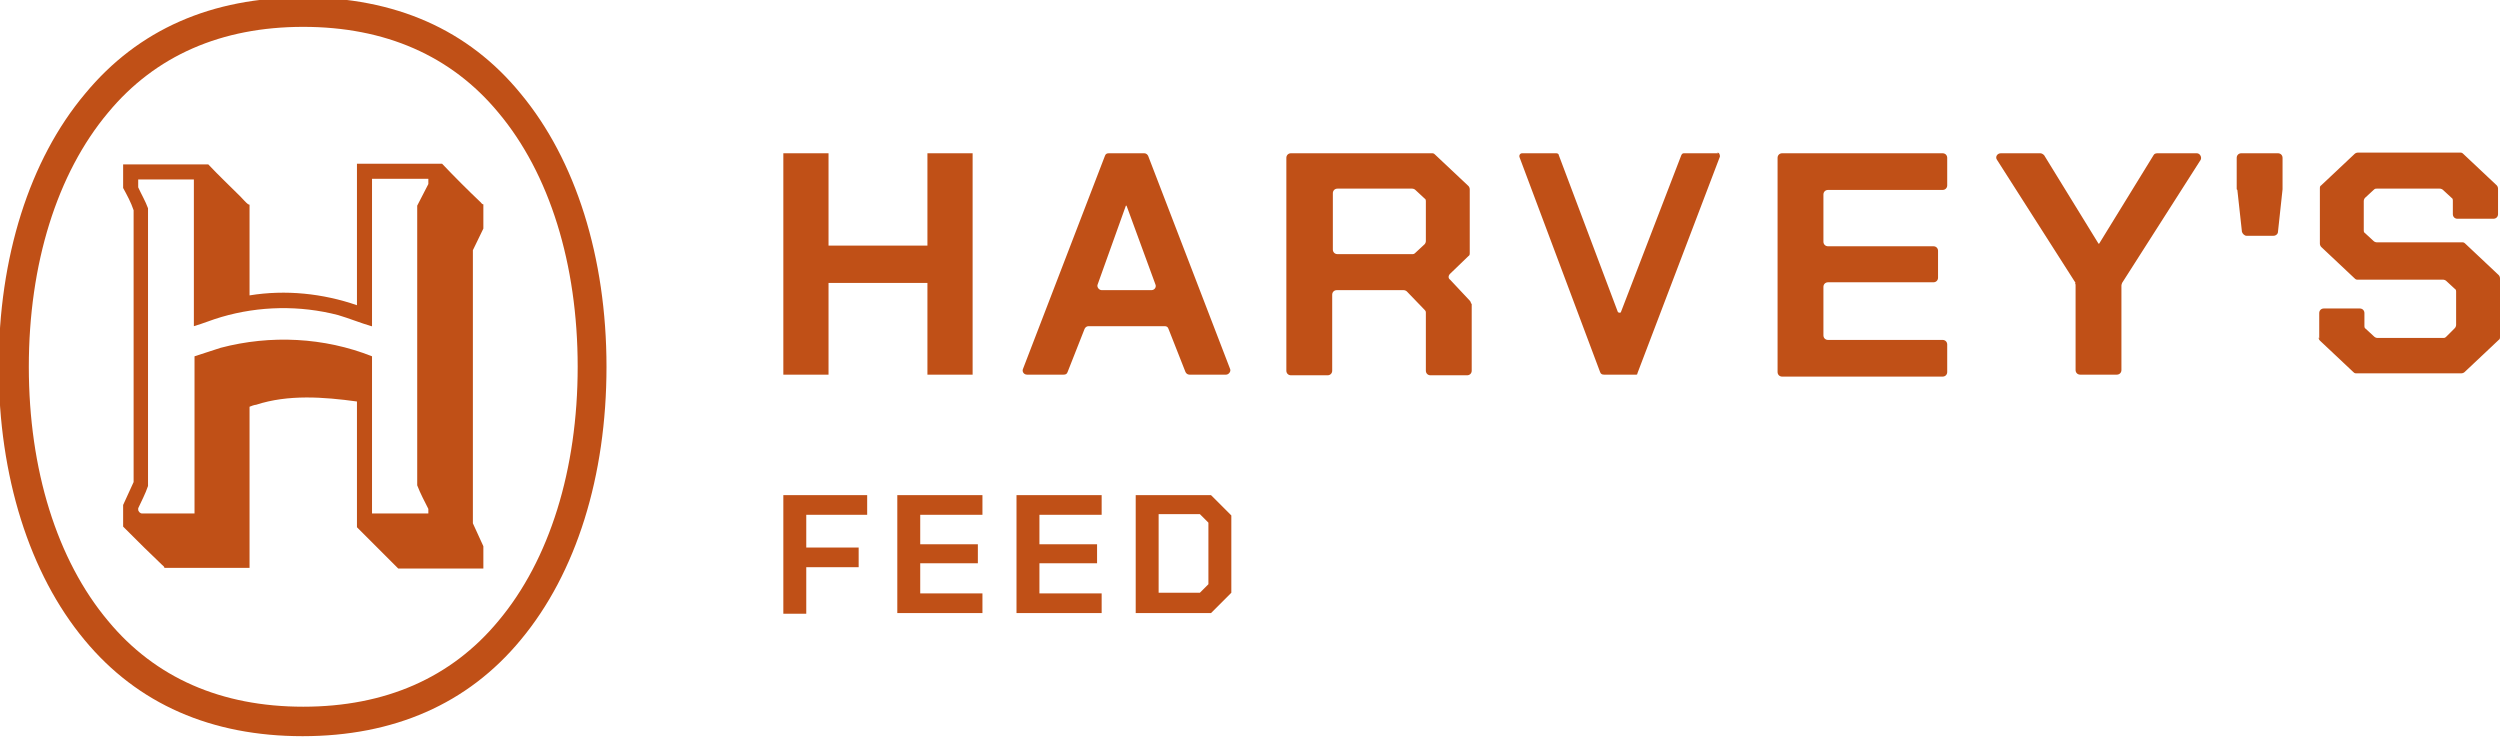
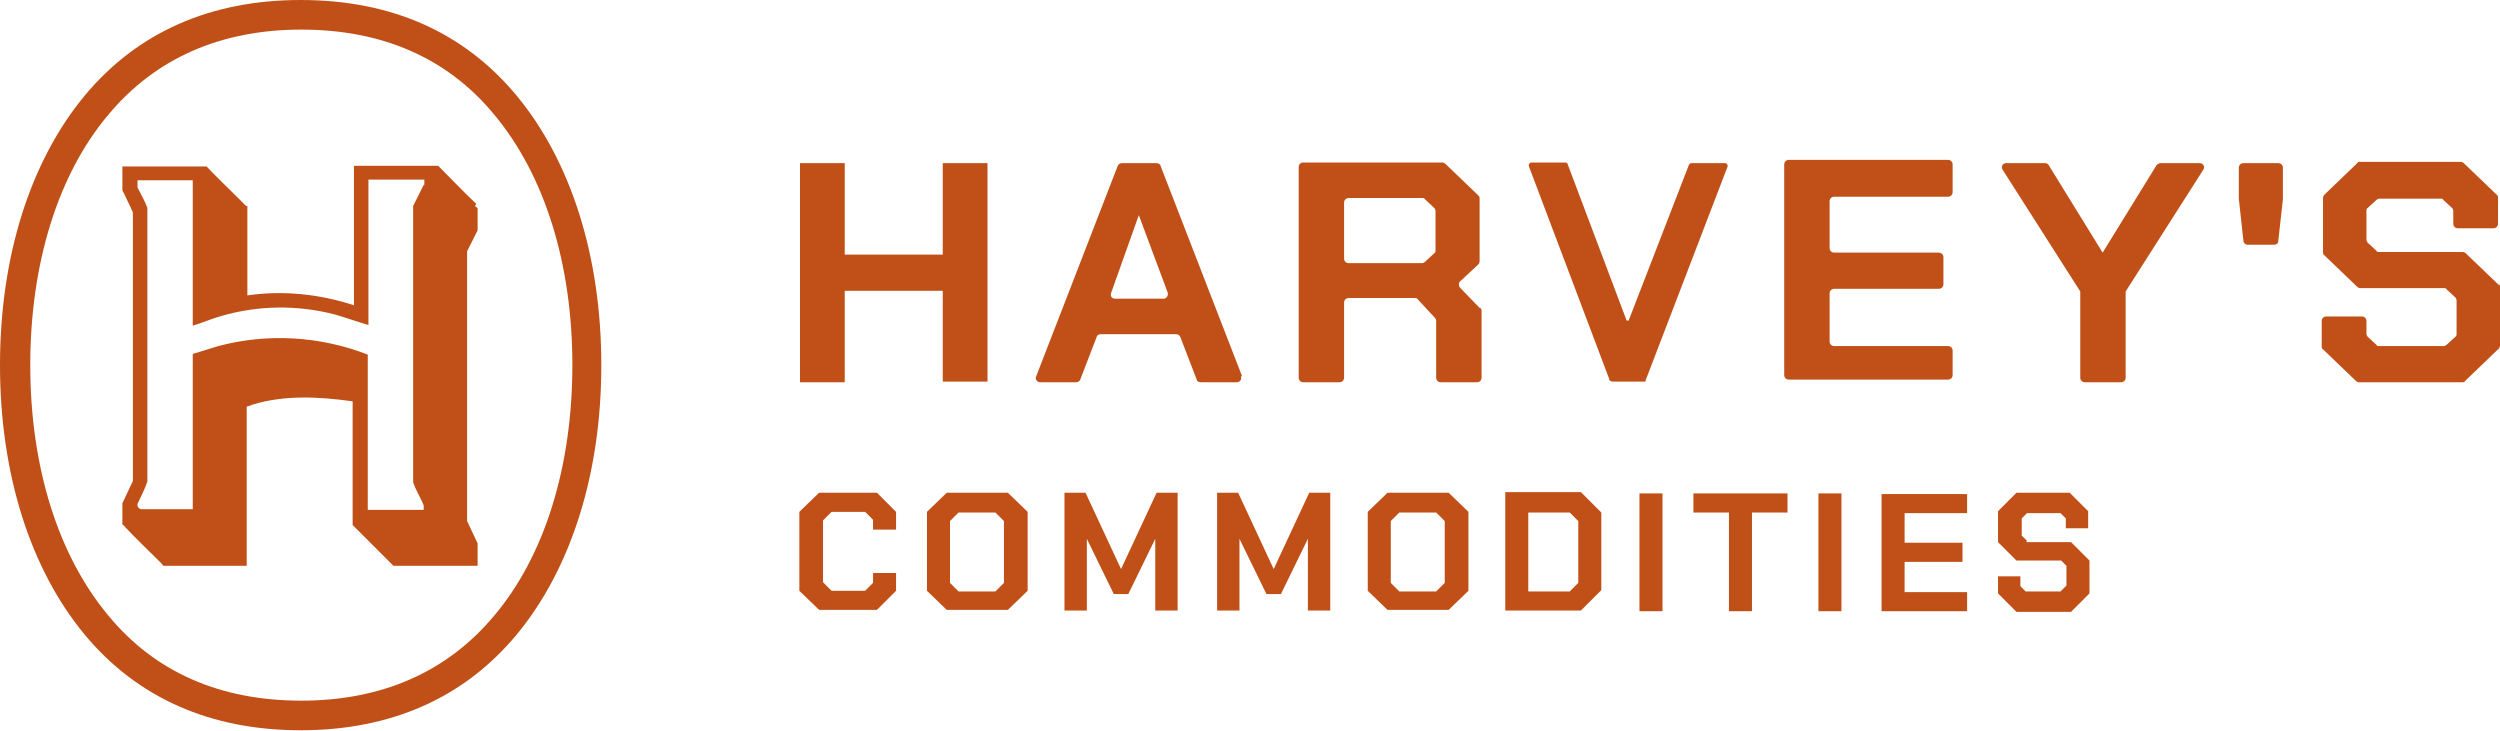
- <svg xmlns="http://www.w3.org/2000/svg" id="Layer_2" version="1.1" viewBox="0 0 381.7 112.4">
+ <svg xmlns="http://www.w3.org/2000/svg" id="Layer_2" class="overflow-visible" version="1.1" viewBox="0 0 380 111">
  <defs>
    <style>
      .st0 {
        fill: #c05017;
      }
    </style>
  </defs>
-   <path class="st0" d="M119.6,75.6h12.8v3h-9.3v5h8v3h-8v7.1h-3.5v-17.9ZM137,75.6h13v3h-9.5v4.5h8.8v2.9h-8.8v4.6h9.5v3h-13v-17.9ZM155.2,75.6h13v3h-9.5v4.5h8.8v2.9h-8.8v4.6h9.5v3h-13v-17.9ZM173.4,75.6h11.5l3.1,3.1v11.8l-3.1,3.1h-11.5v-17.9ZM183.2,90.5l1.3-1.3v-9.4l-1.3-1.3h-6.3v12h6.3Z" />
-   <path class="st0" d="M46.3,4.1c12.5,0,22.6,4.4,29.8,13.1,7.8,9.3,12.1,23.1,12.1,38.8s-4.3,29.5-12.1,38.8c-7.2,8.7-17.3,13.1-29.8,13.1s-22.6-4.4-29.8-13.1c-7.8-9.3-12.1-23.1-12.1-38.8s4.3-29.5,12.1-38.8c7.2-8.7,17.3-13.1,29.8-13.1M46.3-.4C32.3-.4,21.1,4.5,13,14.3,4.5,24.4-.2,39.3-.2,56s4.7,31.6,13.1,41.7c8.1,9.8,19.4,14.7,33.3,14.7s25.2-4.9,33.3-14.7c8.5-10.2,13.1-25,13.1-41.7s-4.7-31.6-13.1-41.7C71.5,4.5,60.3-.4,46.3-.4h0ZM73.8,34.9l-1.6,3.3v41.7s1.6,3.5,1.6,3.5v3.4h-13l-6.3-6.3v-19.2h0c-5.1-.7-10.5-1.1-15.4.5-.2,0-.8.2-1,.3,0,0,0,0,0,0v24.6h-13c0-.2-.2-.3-.4-.5-1.8-1.7-3.6-3.5-5.4-5.3,0,0-.5-.5-.5-.5v-3.3l1.6-3.5v-41.5c-.4-1.2-1-2.3-1.6-3.4v-3.6h13c1.6,1.7,3.3,3.3,4.9,4.9.4.4.8.9,1.2,1.2,0,0,.2,0,.2.1v13.8c5.5-.9,11.2-.3,16.4,1.5v-21.6h13c1.9,2,3.9,4,5.9,5.9.1.1.2.3.4.3v3.4h0ZM56.7,49.8h0c-1.7-.5-3.4-1.2-5.1-1.7-5.8-1.5-12-1.4-17.8.3-1.4.4-2.8,1-4.2,1.4v-22.4h0c0,0-8.5,0-8.5,0v.8c0,.1,0,.2,0,.4.5,1.1,1.1,2.1,1.5,3.2v42.4c-.4,1.2-1,2.3-1.5,3.4,0,0,0,.2,0,.2h0c0,.3.3.6.6.6h8v-24c1.3-.4,2.7-.9,4-1.3,7.6-2,15.8-1.6,23.1,1.3v24h8.6v-.7c-.6-1.2-1.2-2.3-1.7-3.6V31.4s1.7-3.3,1.7-3.3v-.8h-8.6v22.5h0Z" />
-   <path class="st0" d="M119.6,23.4h6.9v14.1h15.1v-14.1h6.9v33.8h-6.9v-14h-15.1v14h-6.9V23.4ZM169.3,23.4h5.4c.3,0,.5.2.6.4l12.5,32.5c.2.4-.2.9-.6.9h-5.6c-.3,0-.5-.2-.6-.4l-2.6-6.6c-.1-.3-.3-.4-.6-.4h-11.6c-.3,0-.5.2-.6.4l-2.6,6.6c-.1.3-.3.4-.6.4h-5.6c-.5,0-.8-.5-.6-.9l12.5-32.5c.1-.3.3-.4.6-.4h0ZM175.8,44.3c.5,0,.8-.5.6-.9l-4.4-12h-.1l-4.3,12c-.2.4.2.9.6.9h7.5,0ZM224.7,46.3v10.3c0,.4-.3.7-.7.7h-5.6c-.4,0-.7-.3-.7-.7v-8.8c0-.2,0-.3-.2-.5l-2.7-2.8c-.1-.1-.3-.2-.5-.2h-10.2c-.4,0-.7.3-.7.7v11.6c0,.4-.3.7-.7.7h-5.6c-.4,0-.7-.3-.7-.7V24.1c0-.4.3-.7.7-.7h21.5c.2,0,.3,0,.5.2l5.1,4.8c.1.1.2.3.2.5v9.7c0,.2,0,.4-.2.5l-2.8,2.7c-.3.3-.3.7,0,.9l3,3.2c.1.1.2.3.2.5h0ZM204.2,38.8h11.4c.2,0,.3,0,.5-.2l1.4-1.3c.1-.1.2-.3.2-.5v-6c0-.2,0-.4-.2-.5l-1.4-1.3c-.1-.1-.3-.2-.5-.2h-11.4c-.4,0-.7.3-.7.7v8.6c0,.4.3.7.7.7h0ZM262.3,23.4h-5.2c-.2,0-.3.1-.4.3l-9.2,23.9c0,.2-.4.2-.5,0l-9-23.9c0-.2-.2-.3-.4-.3h-5.2c-.3,0-.5.3-.4.6l12.3,32.8c.1.3.3.4.6.4h4.9c.1,0,.2,0,.2-.2l12.6-33.1c0-.3-.1-.6-.4-.6h0ZM272.1,23.4h24.5c.4,0,.7.3.7.7v4.2c0,.4-.3.7-.7.7h-17.5c-.4,0-.7.3-.7.7v7.2c0,.4.3.7.7.7h16.1c.4,0,.7.3.7.7v4.1c0,.4-.3.7-.7.7h-16.1c-.4,0-.7.3-.7.7v7.4c0,.4.3.7.7.7h17.5c.4,0,.7.3.7.7v4.2c0,.4-.3.7-.7.7h-24.5c-.4,0-.7-.3-.7-.7V24.1c0-.4.3-.7.7-.7h0ZM316.9,43.2l-12-18.8c-.3-.4,0-1,.6-1h6c.2,0,.4.1.6.3l8.3,13.5h.1l8.3-13.5c.1-.2.3-.3.6-.3h6c.5,0,.8.6.6,1l-12,18.8c0,.1-.1.2-.1.4v12.9c0,.4-.3.7-.7.7h-5.6c-.4,0-.7-.3-.7-.7v-12.9c0-.1,0-.3-.1-.4h0ZM341.5,28.9v-4.8c0-.4.3-.7.7-.7h5.6c.4,0,.7.3.7.7v4.8h0c0,0-.7,6.5-.7,6.5,0,.3-.3.6-.7.6h-4.1c-.3,0-.6-.3-.7-.6l-.7-6.4h0c0,0,0,0,0,0ZM354.1,51.7v-3.9c0-.4.3-.7.7-.7h5.5c.4,0,.7.3.7.7v1.9c0,.2,0,.4.2.5l1.3,1.2c.1.1.3.2.5.2h10c.2,0,.3,0,.5-.2l1.3-1.3c.1-.1.2-.3.2-.5v-5c0-.2,0-.4-.2-.5l-1.3-1.2c-.1-.1-.3-.2-.5-.2h-13c-.2,0-.3,0-.5-.2l-5.1-4.8c-.1-.1-.2-.3-.2-.5v-8.4c0-.2,0-.4.2-.5l5.1-4.8c.1-.1.3-.2.5-.2h15.6c.2,0,.3,0,.5.2l5.1,4.8c.1.1.2.3.2.5v3.9c0,.4-.3.7-.7.7h-5.5c-.4,0-.7-.3-.7-.7v-2c0-.2,0-.4-.2-.5l-1.3-1.2c-.1-.1-.3-.2-.5-.2h-9.6c-.2,0-.3,0-.5.2l-1.3,1.2c-.1.1-.2.3-.2.5v4.4c0,.2,0,.4.2.5l1.3,1.2c.1.1.3.2.5.2h13c.2,0,.3,0,.5.2l5.1,4.8c.1.1.2.3.2.5v8.9c0,.2,0,.4-.2.5l-5.2,4.9c-.1.1-.3.2-.5.2h-16c-.2,0-.3,0-.5-.2l-5.1-4.8c-.1-.1-.2-.3-.2-.5Z" />
+   <path class="st0" d="M193.6,86.5h0l-5.4-11.6h-3.2v17.9h3.4v-10.9h0l4.1,8.4h2.2l4.1-8.4h0v10.9h3.4v-17.9h-3.2l-5.4,11.6ZM210.9,74.9l-3,2.9v12l3,2.9h9.3l3-2.9v-12l-3-2.9h-9.3ZM219.6,88.6l-1.3,1.3h-5.6l-1.3-1.3v-9.4l1.3-1.3h5.6l1.3,1.3v9.4ZM124.5,74.9l-3,2.9v12l3,2.9h8.8l2.9-2.9v-2.7h-3.5v1.5l-1.2,1.2h-5.1l-1.3-1.3v-9.4l1.3-1.3h5.1l1.2,1.2v1.5h3.5v-2.7l-2.9-2.9h-8.8ZM228.8,74.9v17.9h11.5l3.1-3.1v-11.8l-3.1-3.1h-11.5ZM239.9,88.6l-1.3,1.3h-6.3v-12h6.3l1.3,1.3v9.4ZM308.1,82.2l-.8-.8v-2.6l.8-.8h5.1l.8.8v1.5h3.4v-2.6l-2.8-2.8h-8.1l-2.8,2.8v4.7l2.8,2.8h6.8l.8.8v3l-.9.9h-5.3l-.8-.8v-1.5h-3.4v2.6h0s2.8,2.8,2.8,2.8h8.3l2.8-2.8v-5l-2.8-2.8h-6.8ZM143.9,74.9l-3,2.9v12l3,2.9h9.3l3-2.9v-12l-3-2.9h-9.3ZM152.6,88.6l-1.3,1.3h-5.6l-1.3-1.3v-9.4l1.3-1.3h5.6l1.3,1.3v9.4ZM286,92.9h13v-2.9h-9.5v-4.6h8.8v-2.9h-8.8v-4.5h9.5v-2.9h-13v17.9ZM249.2,92.9h3.5v-17.9h-3.5v17.9ZM257.4,77.9h5.4v15h3.5v-15h5.4v-2.9h-14.3v2.9ZM170.4,86.5h0l-5.4-11.6h-3.2v17.9h3.4v-10.9h0l4.1,8.4h2.2l4.1-8.4h0v10.9h3.4v-17.9h-3.2l-5.4,11.6ZM276.4,92.9h3.5v-17.9h-3.5v17.9ZM45.7,0C32,0,20.9,4.9,12.9,14.5,4.6,24.5,0,39,0,55.5s4.6,31,12.9,41c8,9.6,19.1,14.5,32.8,14.5s24.8-4.9,32.8-14.5c8.3-10,12.9-24.5,12.9-41s-4.6-31-12.9-41C70.5,4.9,59.5,0,45.7,0ZM75.1,93.6c-7.1,8.5-17,12.9-29.3,12.9s-22.2-4.3-29.3-12.9c-7.7-9.2-11.9-22.7-11.9-38.1s4.2-29,11.9-38.1c7.1-8.5,17-12.9,29.3-12.9s22.2,4.3,29.3,12.9c7.7,9.2,11.9,22.7,11.9,38.1s-4.2,29-11.9,38.1ZM128.4,44.2h14.9v13.8h6.8V24.8h-6.8v13.9h-14.9v-13.9h-6.8v33.3h6.8v-13.8ZM72.4,31c-2-1.9-3.9-3.9-5.8-5.8h-12.8v21.2c-5.2-1.7-10.8-2.3-16.2-1.5v-13.6s-.2,0-.2,0c-.4-.4-.8-.8-1.2-1.2-1.6-1.6-3.3-3.2-4.8-4.8h-12.8v3.6c.5,1.1,1.1,2.2,1.6,3.4v40.8s-1.6,3.4-1.6,3.4v3.2s.5.4.5.5c1.7,1.8,3.5,3.5,5.3,5.3.1.1.3.3.4.5h12.7v-24.2s0,0,0,0c.1,0,.7-.2.9-.3,4.9-1.5,10.1-1.2,15.2-.5v18.8l6.2,6.2h12.8v-3.4l-1.6-3.4v-41s1.6-3.2,1.6-3.2h0v-3.4c-.1,0-.3-.2-.4-.3ZM64.4,28.1l-1.6,3.2v42c.4,1.2,1.1,2.3,1.6,3.5v.7h-8.5v-23.6c-7.2-2.8-15.2-3.3-22.7-1.3-1.3.4-2.6.8-3.9,1.2v23.6h0c0,0-7.8,0-7.8,0-.3,0-.6-.3-.6-.6s0-.2,0-.2c.5-1.1,1.1-2.2,1.5-3.4V31.6c-.4-1.1-1-2.1-1.5-3.1,0-.1,0-.2,0-.3v-.8h8.4v22.1c1.4-.4,2.7-1,4.1-1.4,5.7-1.7,11.7-1.8,17.5-.3,1.7.5,3.4,1.1,5.1,1.6h0v-22.1h8.5v.8ZM334.3,24.8h-5.9c-.2,0-.4.1-.6.3l-8.2,13.3h0l-8.2-13.3c-.1-.2-.3-.3-.6-.3h-5.9c-.5,0-.8.6-.5,1l11.8,18.5h0c0,0,0,.2,0,.3v12.8c0,.4.3.7.7.7h5.5c.4,0,.7-.3.7-.7v-12.8c0-.1,0-.2,0-.3l11.8-18.5c.3-.4,0-1-.5-1ZM346.5,24.8h-5.5c-.4,0-.7.3-.7.7v4.7h0c0,0,.7,6.4.7,6.4,0,.3.3.6.6.6h4.1c.3,0,.6-.2.6-.6l.7-6.3h0v-4.8c0-.4-.3-.7-.7-.7ZM296.8,57.5v-4.2c0-.4-.3-.7-.7-.7h-17.3c-.4,0-.7-.3-.7-.7v-7.3c0-.4.3-.7.7-.7h15.9c.4,0,.7-.3.7-.7v-4.1c0-.4-.3-.7-.7-.7h-15.9c-.4,0-.7-.3-.7-.7v-7.1c0-.4.3-.7.7-.7h17.3c.4,0,.7-.3.7-.7v-4.2c0-.4-.3-.7-.7-.7h-24.2c-.4,0-.7.3-.7.7v32c0,.4.3.7.7.7h24.2c.4,0,.7-.3.7-.7ZM188.8,57.2l-12.4-32c0-.2-.3-.4-.6-.4h-5.3c-.3,0-.5.2-.6.4l-12.4,32c-.2.4.1.9.6.9h5.5c.3,0,.5-.2.6-.4l2.5-6.5c0-.2.3-.4.6-.4h11.5c.3,0,.5.2.6.4l2.5,6.5c0,.2.3.4.6.4h5.5c.5,0,.8-.5.6-.9ZM176.9,45.4h-7.4c-.5,0-.8-.4-.6-.9l4.2-11.8h0l4.4,11.8c.1.4-.2.9-.6.9ZM379.8,43.3l-5-4.8c-.1-.1-.3-.2-.4-.2h-12.8c-.2,0-.3,0-.4-.2l-1.3-1.2c-.1-.1-.2-.3-.2-.5v-4.3c0-.2,0-.4.2-.5l1.3-1.2c.1-.1.3-.2.4-.2h9.4c.2,0,.3,0,.4.2l1.3,1.2c.1.1.2.3.2.5v1.9c0,.4.3.7.7.7h5.4c.4,0,.7-.3.7-.7v-3.9c0-.2,0-.4-.2-.5l-5-4.8c-.1-.1-.3-.2-.4-.2h-15.4c-.2,0-.3,0-.4.2l-5,4.8c-.1.1-.2.3-.2.5v8.2c0,.2,0,.4.2.5l5,4.8c.1.1.3.2.4.2h12.8c.2,0,.3,0,.4.2l1.3,1.2c.1.1.2.3.2.5v5c0,.2,0,.4-.2.5l-1.3,1.2c-.1.1-.3.2-.4.2h-9.9c-.2,0-.3,0-.4-.2l-1.3-1.2c-.1-.1-.2-.3-.2-.5v-1.9c0-.4-.3-.7-.7-.7h-5.4c-.4,0-.7.3-.7.7v3.8c0,.2,0,.4.2.5l5,4.8c.1.1.3.2.4.2h15.8c.2,0,.3,0,.4-.2l5.1-4.9c.1-.1.2-.3.2-.5v-8.8c0-.2,0-.4-.2-.5ZM250.1,57.9l12.5-32.6c0-.3-.1-.5-.4-.5h0s-5.1,0-5.1,0c-.2,0-.3.1-.4.3l-9.1,23.5c0,.2-.4.2-.4,0l-8.9-23.6c0-.2-.2-.3-.4-.3h-5.1c-.3,0-.5.3-.4.6l12.2,32.3c0,.3.3.4.6.4h4.8c0,0,.2,0,.2-.1ZM224.9,46.8l-3-3.1c-.2-.3-.2-.7,0-.9l2.8-2.6c.1-.1.2-.3.2-.5v-9.5c0-.2,0-.3-.2-.5l-5-4.8c-.1-.1-.3-.2-.4-.2h-21.2c-.4,0-.7.3-.7.7v32c0,.4.3.7.7.7h5.5c.4,0,.7-.3.7-.7v-11.4c0-.4.3-.7.7-.7h10c.2,0,.4,0,.5.2l2.6,2.8c.1.1.2.3.2.4v8.7c0,.4.3.7.7.7h5.5c.4,0,.7-.3.7-.7v-10.1h0c0-.2,0-.3-.2-.5ZM218.2,38c0,.2,0,.4-.2.5l-1.4,1.3c-.1.1-.3.2-.4.2h-11.2c-.4,0-.7-.3-.7-.7v-8.5c0-.4.3-.7.7-.7h11.2c.2,0,.3,0,.4.2l1.4,1.3c.1.1.2.3.2.5v5.9Z" />
</svg>
